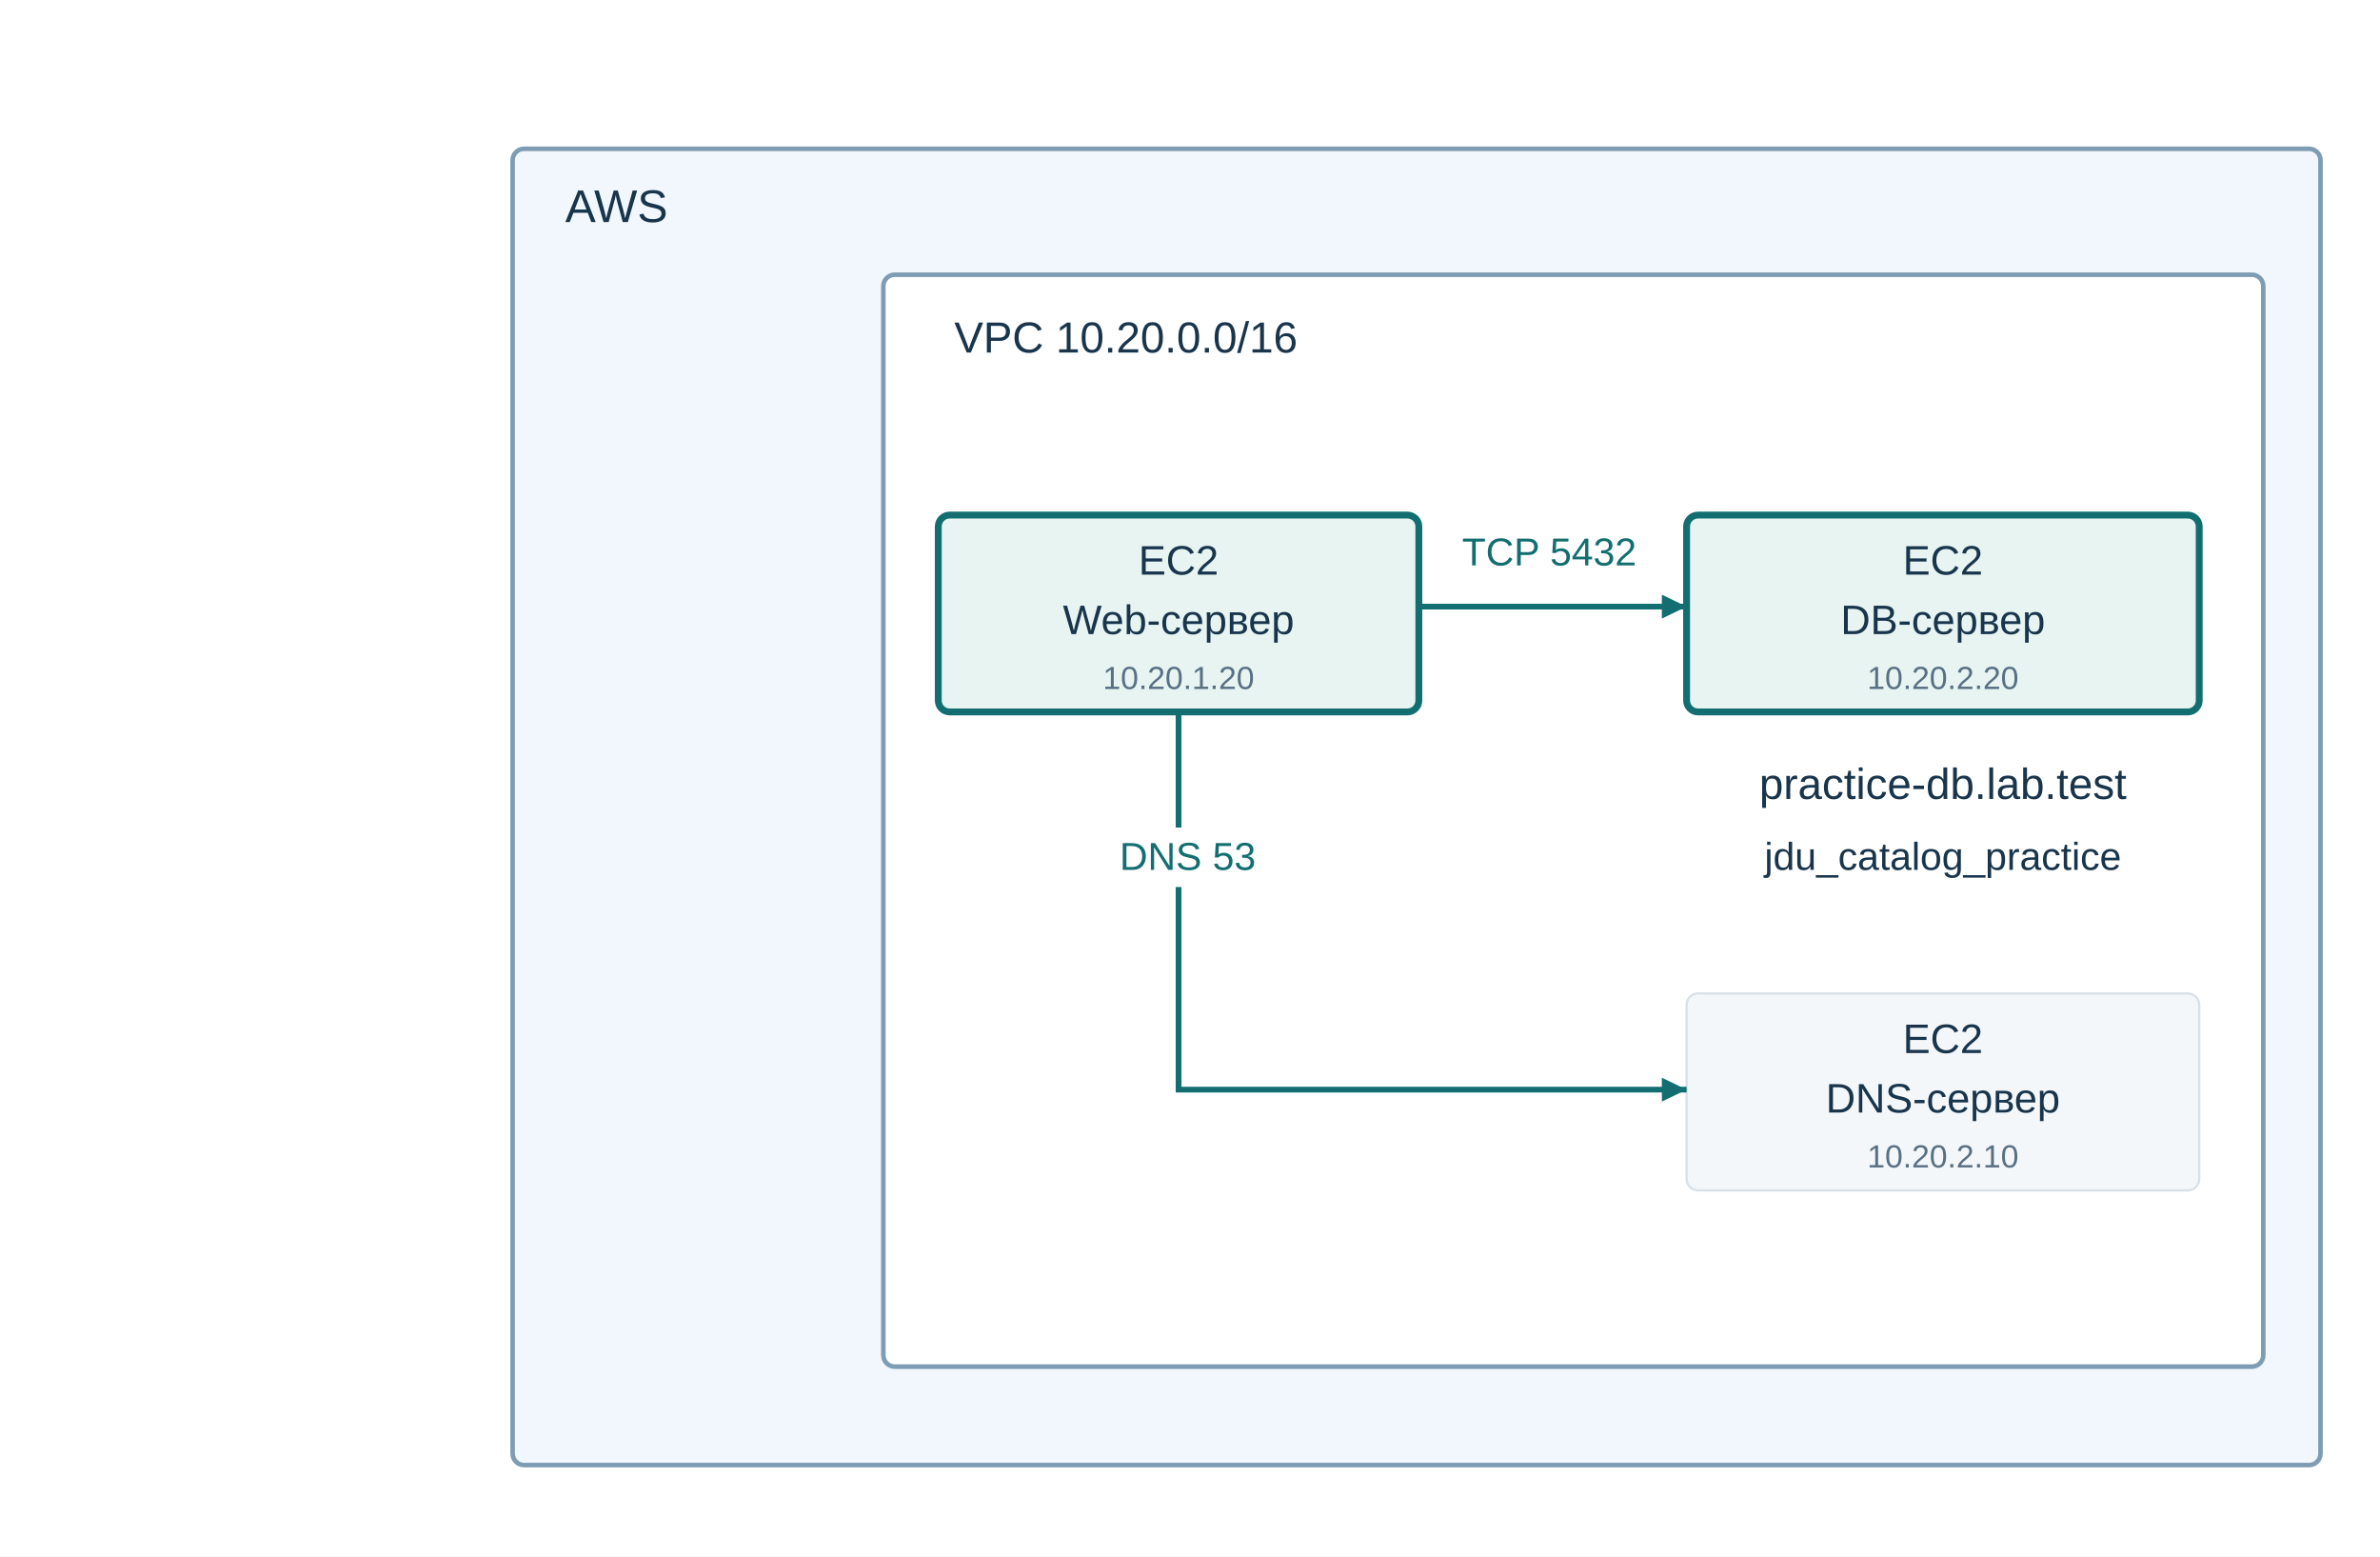
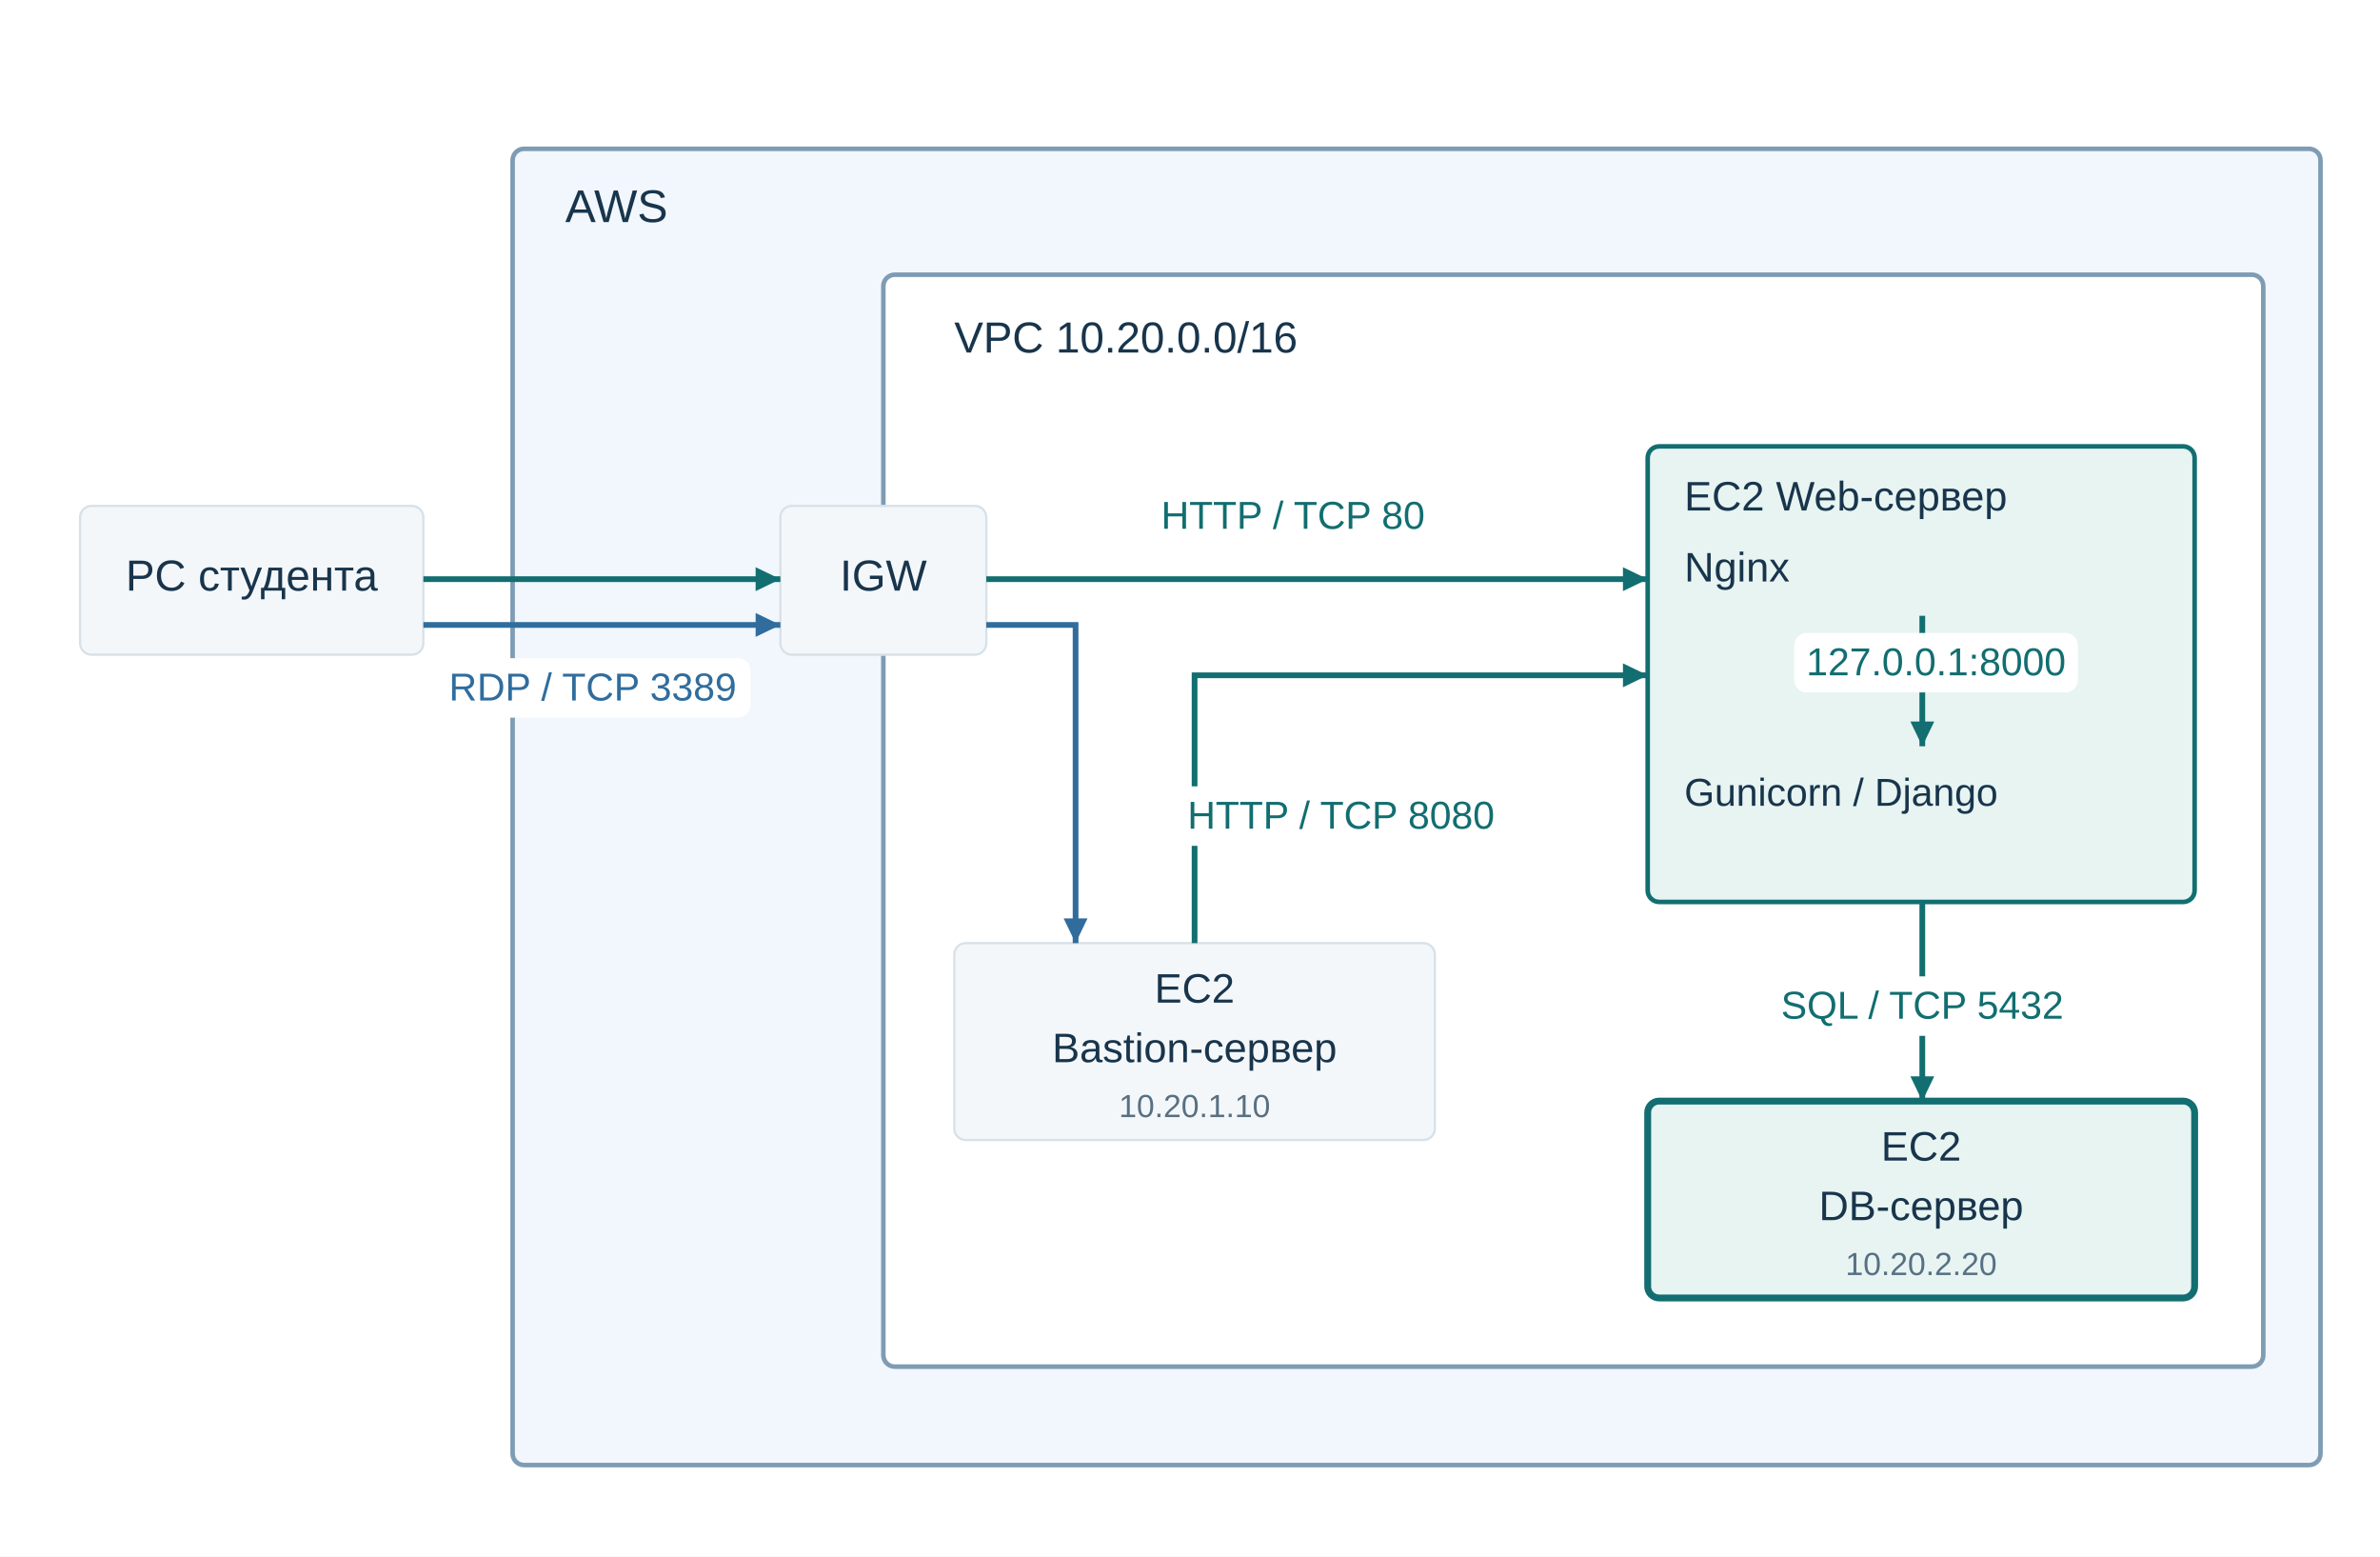
<svg xmlns="http://www.w3.org/2000/svg" width="1040" height="680" viewBox="0 0 1040 680" role="img">
  <rect width="1040" height="680" fill="white" />
  <rect x="224" y="65" width="790" height="575" rx="5" fill="#f1f7fc" stroke="#7e9cb3" stroke-width="2" />
  <text x="247" y="97" font-size="20" font-family="Arial,MS Gothic,sans-serif" fill="#18354c">AWS</text>
  <rect x="386" y="120" width="603" height="477" rx="5" fill="white" stroke="#7e9cb3" stroke-width="2" />
  <text x="417" y="154" font-size="19" font-family="Arial,MS Gothic,sans-serif" fill="#18354c">VPC  10.20.0.0/16</text>
-   <rect x="410" y="225" width="210" height="86" rx="5" fill="#e7f4f2" stroke="#126e70" stroke-width="3" />
-   <text x="515.0" y="251" font-size="18" font-family="Arial,MS Gothic,sans-serif" fill="#18354c" text-anchor="middle">EC2</text>
-   <text x="515.0" y="277" font-size="18" font-family="Arial,MS Gothic,sans-serif" fill="#18354c" text-anchor="middle">Web-сервер</text>
-   <text x="515.0" y="301" font-size="14" font-family="Arial,MS Gothic,sans-serif" fill="#587083" text-anchor="middle">10.20.1.20</text>
-   <rect x="737" y="225" width="224" height="86" rx="5" fill="#e7f4f2" stroke="#126e70" stroke-width="3" />
-   <text x="849.0" y="251" font-size="18" font-family="Arial,MS Gothic,sans-serif" fill="#18354c" text-anchor="middle">EC2</text>
-   <text x="849.0" y="277" font-size="18" font-family="Arial,MS Gothic,sans-serif" fill="#18354c" text-anchor="middle">DB-сервер</text>
-   <text x="849.0" y="301" font-size="14" font-family="Arial,MS Gothic,sans-serif" fill="#587083" text-anchor="middle">10.20.2.20</text>
-   <rect x="737" y="434" width="224" height="86" rx="5" fill="#f4f7fa" stroke="#d8e1e8" stroke-width="1" />
-   <text x="849.0" y="460" font-size="18" font-family="Arial,MS Gothic,sans-serif" fill="#18354c" text-anchor="middle">EC2</text>
-   <text x="849.0" y="486" font-size="18" font-family="Arial,MS Gothic,sans-serif" fill="#18354c" text-anchor="middle">DNS-сервер</text>
-   <text x="849.0" y="510" font-size="14" font-family="Arial,MS Gothic,sans-serif" fill="#587083" text-anchor="middle">10.20.2.10</text>
-   <polyline points="620,265 737,265" fill="none" stroke="#126e70" stroke-width="2.5" />
-   <polygon points="737.00,265.00 726.19,270.22 726.19,259.78" fill="#126e70" />
-   <rect x="633.504" y="229" width="86.992" height="25" rx="5" fill="white" stroke="white" stroke-width="1" />
-   <text x="677" y="247" font-size="17" font-family="Arial,MS Gothic,sans-serif" fill="#126e70" text-anchor="middle">TCP 5432</text>
-   <polyline points="515,311 515,476 737,476" fill="none" stroke="#126e70" stroke-width="2.5" />
-   <polygon points="737.00,476.00 726.19,481.22 726.19,470.78" fill="#126e70" />
-   <rect x="484.0" y="362" width="70.0" height="25" rx="5" fill="white" stroke="white" stroke-width="1" />
-   <text x="519" y="380" font-size="17" font-family="Arial,MS Gothic,sans-serif" fill="#126e70" text-anchor="middle">DNS 53</text>
-   <text x="849" y="349" font-size="19" font-family="Arial,MS Gothic,sans-serif" fill="#18354c" text-anchor="middle">practice-db.lab.test</text>
-   <text x="849" y="380" font-size="17" font-family="Arial,MS Gothic,sans-serif" fill="#18354c" text-anchor="middle">jdu_catalog_practice</text>
+   <rect x="35" y="221" width="150" height="65" rx="5" fill="#f4f7fa" stroke="#d8e1e8" stroke-width="1" />
+   <text x="110.0" y="258" font-size="19" font-family="Arial,MS Gothic,sans-serif" fill="#18354c" text-anchor="middle">PC студента</text>
+   <rect x="341" y="221" width="90" height="65" rx="5" fill="#f4f7fa" stroke="#d8e1e8" stroke-width="1" />
+   <text x="386.0" y="258" font-size="19" font-family="Arial,MS Gothic,sans-serif" fill="#18354c" text-anchor="middle">IGW</text>
+   <polyline points="185,253 341,253" fill="none" stroke="#126e70" stroke-width="2.5" />
+   <polygon points="341.00,253.00 330.19,258.22 330.19,247.78" fill="#126e70" />
+   <polyline points="431,253 720,253" fill="none" stroke="#126e70" stroke-width="2.5" />
+   <polygon points="720.00,253.00 709.19,258.22 709.19,247.78" fill="#126e70" />
+   <rect x="501.762" y="213" width="126.477" height="25" rx="5" fill="white" stroke="white" stroke-width="1" />
+   <text x="565" y="231" font-size="17" font-family="Arial,MS Gothic,sans-serif" fill="#126e70" text-anchor="middle">HTTP / TCP 80</text>
+   <rect x="417" y="412" width="210" height="86" rx="5" fill="#f4f7fa" stroke="#d8e1e8" stroke-width="1" />
+   <text x="522.0" y="438" font-size="18" font-family="Arial,MS Gothic,sans-serif" fill="#18354c" text-anchor="middle">EC2</text>
+   <text x="522.0" y="464" font-size="18" font-family="Arial,MS Gothic,sans-serif" fill="#18354c" text-anchor="middle">Bastion-сервер</text>
+   <text x="522.0" y="488" font-size="14" font-family="Arial,MS Gothic,sans-serif" fill="#587083" text-anchor="middle">10.20.1.10</text>
+   <polyline points="185,273 341,273" fill="none" stroke="#306d9d" stroke-width="2.5" />
+   <polygon points="341.00,273.00 330.19,278.22 330.19,267.78" fill="#306d9d" />
+   <rect x="190.512" y="288" width="136.977" height="25" rx="5" fill="white" stroke="white" stroke-width="1" />
+   <text x="259" y="306" font-size="17" font-family="Arial,MS Gothic,sans-serif" fill="#306d9d" text-anchor="middle">RDP / TCP 3389</text>
+   <polyline points="431,273 470,273 470,412" fill="none" stroke="#306d9d" stroke-width="2.5" />
+   <polygon points="470.00,412.00 464.78,401.19 475.22,401.19" fill="#306d9d" />
+   <polyline points="522,412 522,295 720,295" fill="none" stroke="#126e70" stroke-width="2.5" />
+   <polygon points="720.00,295.00 709.19,300.22 709.19,289.78" fill="#126e70" />
+   <rect x="513.262" y="344" width="145.477" height="25" rx="5" fill="white" stroke="white" stroke-width="1" />
+   <text x="586" y="362" font-size="17" font-family="Arial,MS Gothic,sans-serif" fill="#126e70" text-anchor="middle">HTTP / TCP 8080</text>
+   <rect x="720" y="195" width="239" height="199" rx="5" fill="#e7f4f2" stroke="#126e70" stroke-width="2" />
+   <text x="736" y="223" font-size="18" font-family="Arial,MS Gothic,sans-serif" fill="#18354c">EC2 Web-сервер</text>
+   <text x="736" y="254" font-size="18" font-family="Arial,MS Gothic,sans-serif" fill="#18354c">Nginx</text>
+   <polyline points="840,269 840,326" fill="none" stroke="#126e70" stroke-width="2.5" />
+   <polygon points="840.00,326.00 834.78,315.19 845.22,315.19" fill="#126e70" />
+   <rect x="784.5" y="277" width="123.0" height="25" rx="5" fill="white" stroke="white" stroke-width="1" />
+   <text x="846" y="295" font-size="17" font-family="Arial,MS Gothic,sans-serif" fill="#126e70" text-anchor="middle">127.0.0.1:8000</text>
+   <text x="736" y="352" font-size="17" font-family="Arial,MS Gothic,sans-serif" fill="#18354c">Gunicorn / Django</text>
+   <rect x="720" y="481" width="239" height="86" rx="5" fill="#e7f4f2" stroke="#126e70" stroke-width="3" />
+   <text x="839.5" y="507" font-size="18" font-family="Arial,MS Gothic,sans-serif" fill="#18354c" text-anchor="middle">EC2</text>
+   <text x="839.5" y="533" font-size="18" font-family="Arial,MS Gothic,sans-serif" fill="#18354c" text-anchor="middle">DB-сервер</text>
+   <text x="839.5" y="557" font-size="14" font-family="Arial,MS Gothic,sans-serif" fill="#587083" text-anchor="middle">10.20.2.20</text>
+   <polyline points="840,394 840,481" fill="none" stroke="#126e70" stroke-width="2.5" />
+   <polygon points="840.00,481.00 834.78,470.19 845.22,470.19" fill="#126e70" />
+   <rect x="772.762" y="427" width="134.477" height="25" rx="5" fill="white" stroke="white" stroke-width="1" />
+   <text x="840" y="445" font-size="17" font-family="Arial,MS Gothic,sans-serif" fill="#126e70" text-anchor="middle">SQL / TCP 5432</text>
</svg>
